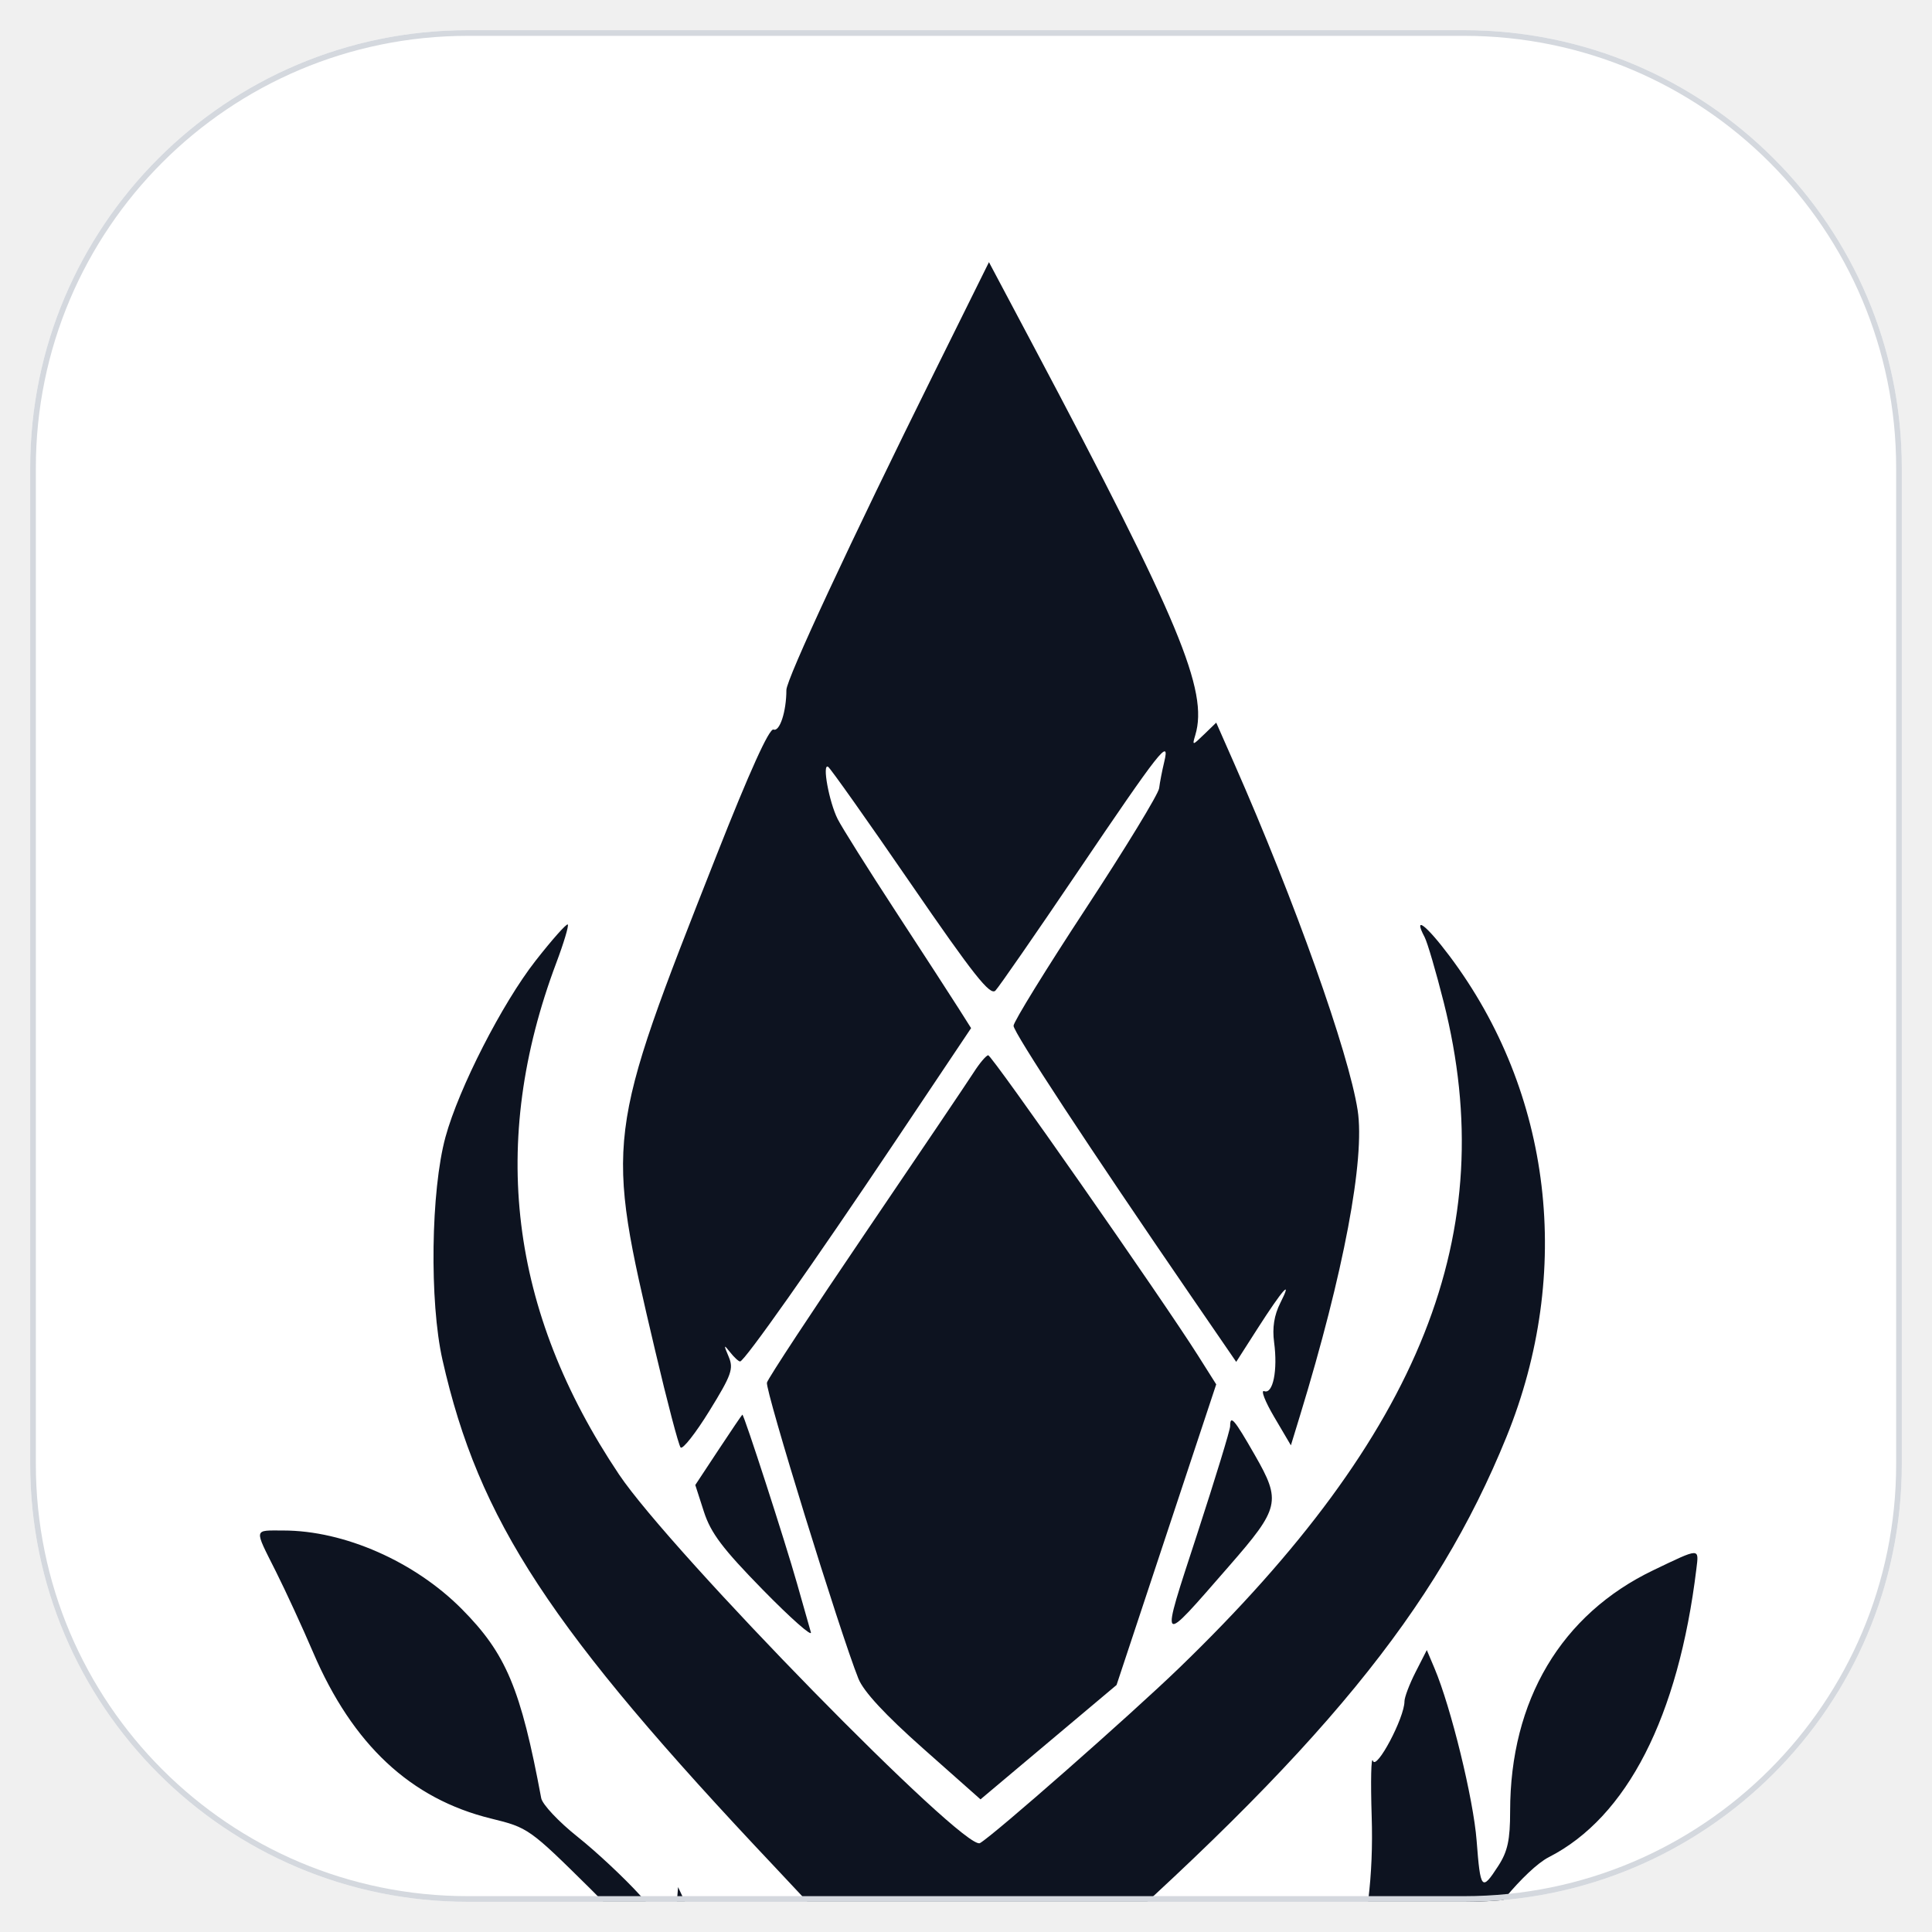
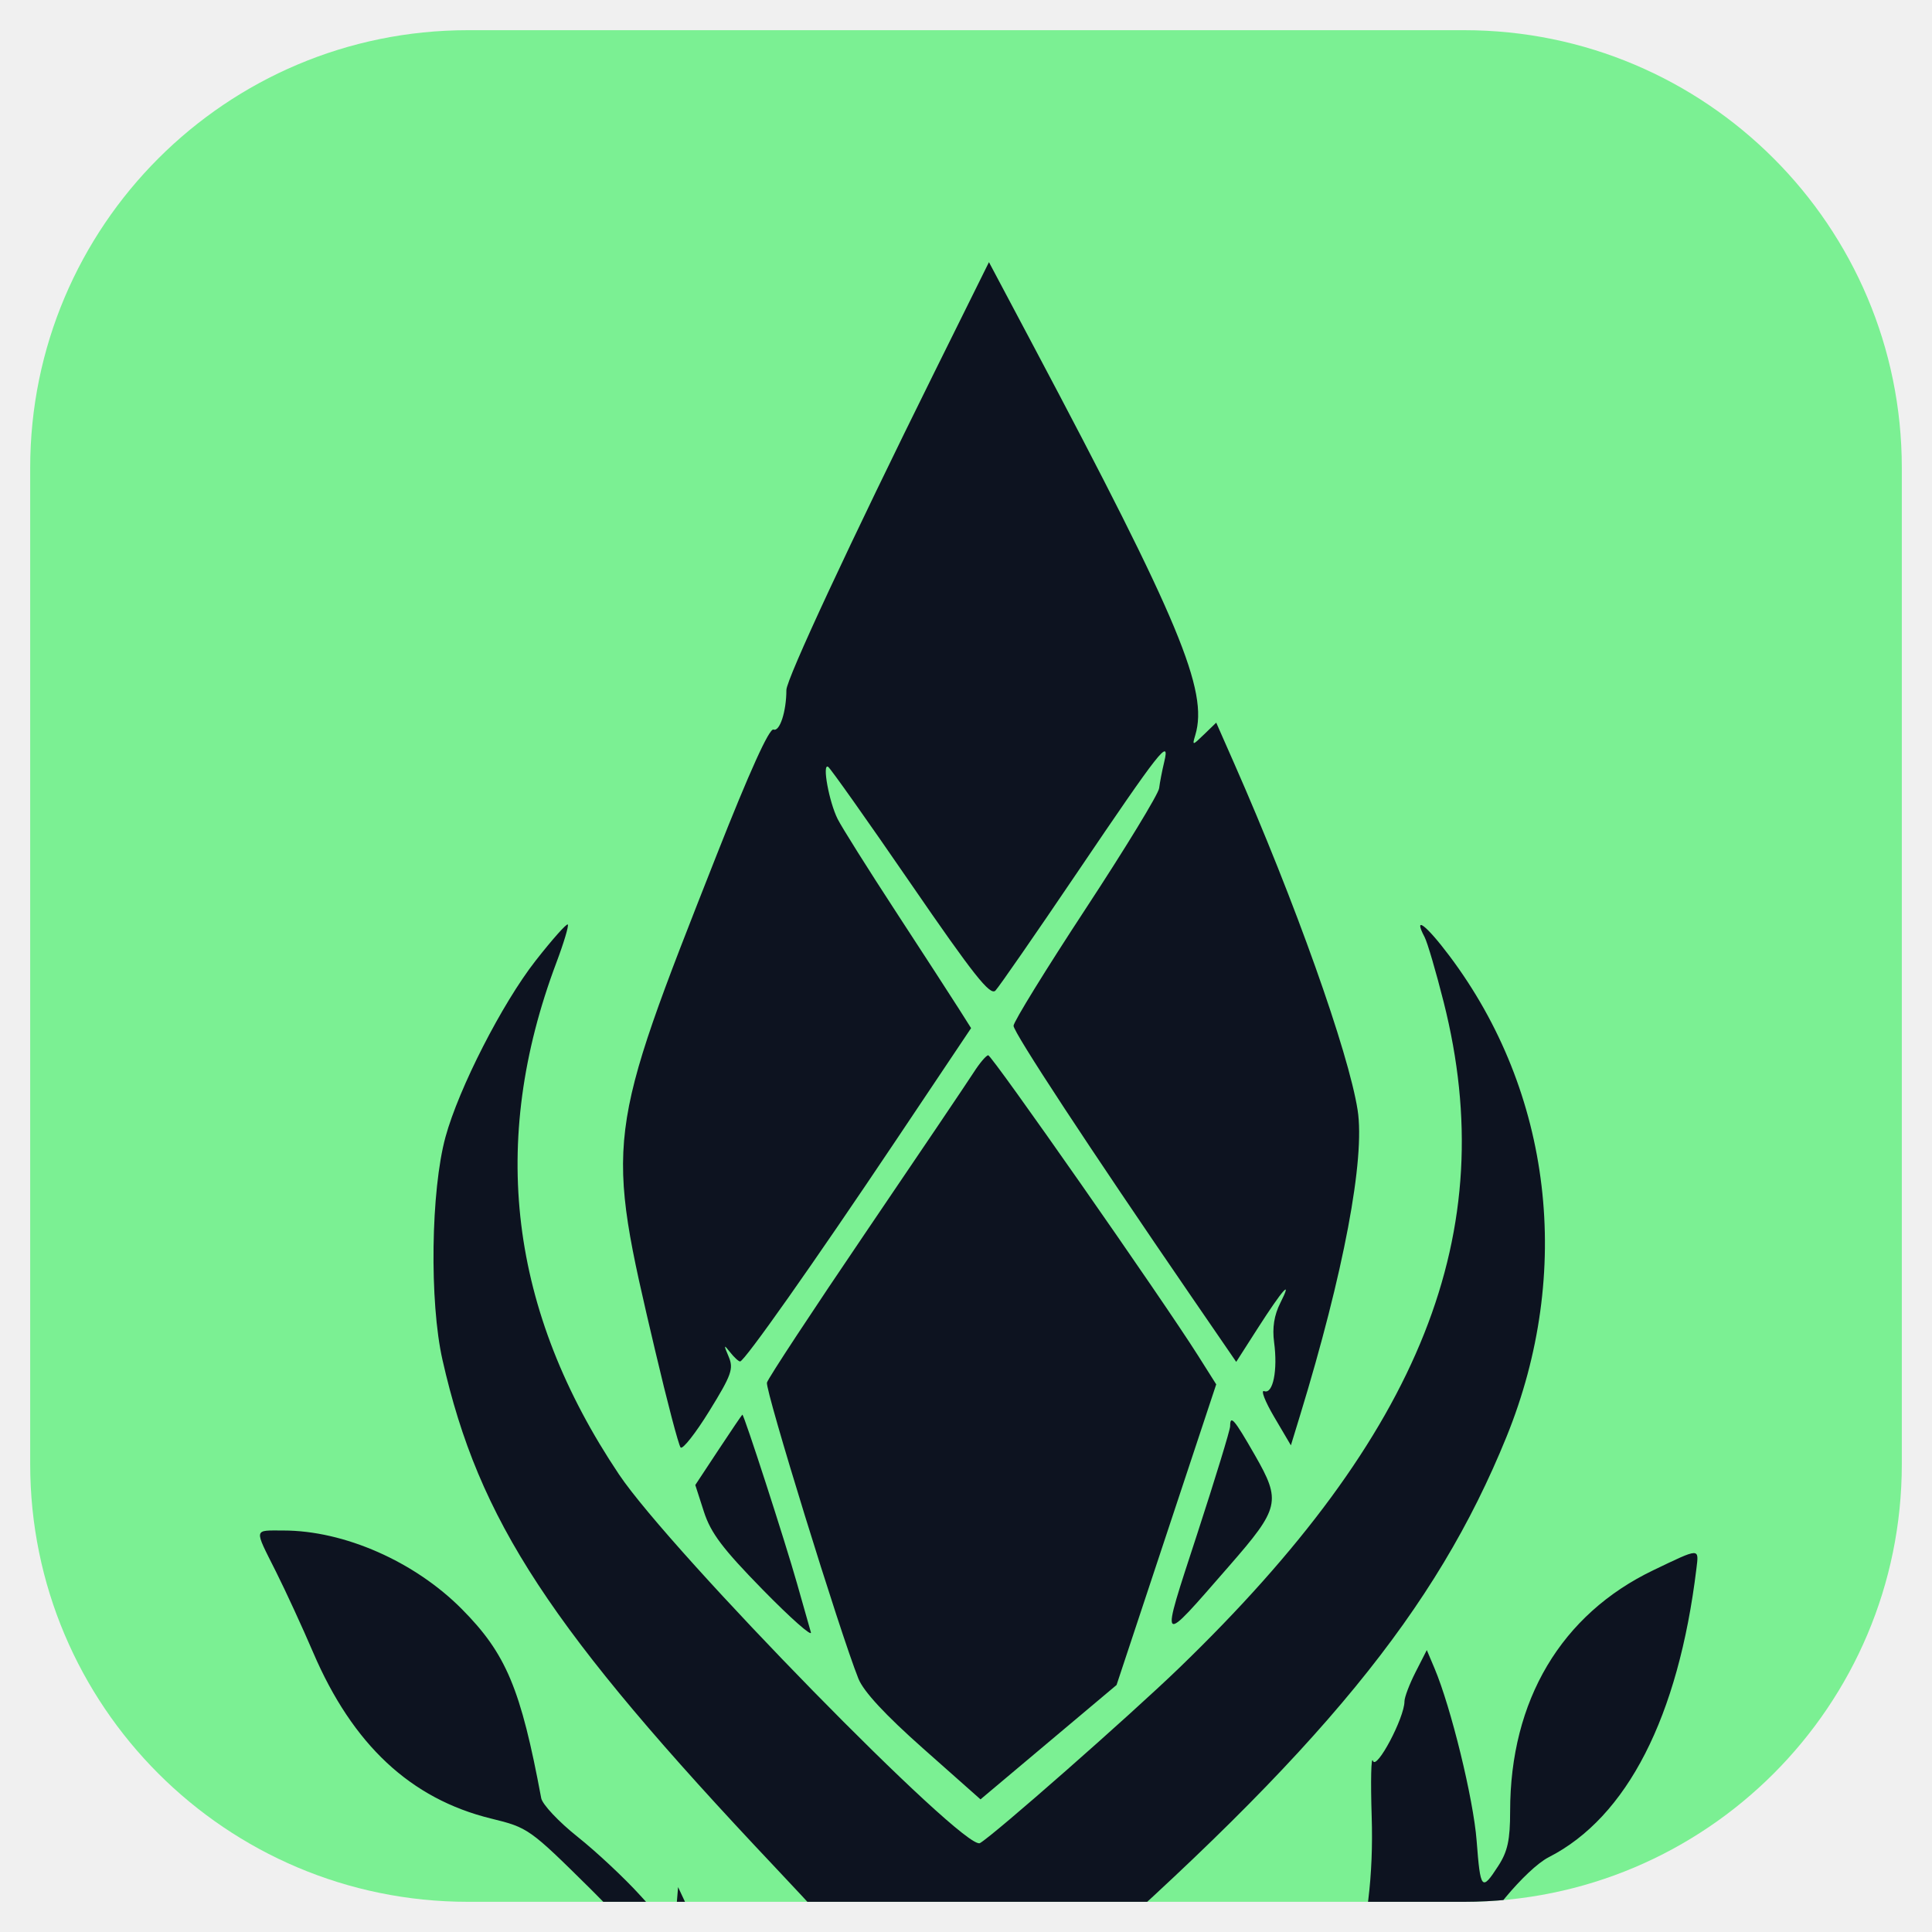
<svg xmlns="http://www.w3.org/2000/svg" viewBox="0 0 512 512" role="img" aria-label="Visdom">
  <defs>
    <clipPath id="tile">
      <rect x="8" y="8" width="496" height="496" rx="116" />
    </clipPath>
  </defs>
-   <rect x="8" y="8" width="496" height="496" rx="116" fill="#ffffff" />
+   <rect x="8" y="8" width="496" height="496" rx="116" fill="#7bf093" />
  <g clip-path="url(#tile)">
    <g transform="translate(-619,-216) scale(1.4)">
      <path d="M 619.041 224.706 C 603.194 256.681, 591 282.859, 591 284.902 C 591 288.966, 589.740 292.837, 588.564 292.386 C 587.768 292.081, 584.040 300.309, 577.769 316.210 C 556.673 369.709, 556.680 369.652, 566.173 410 C 568.437 419.625, 570.600 427.853, 570.979 428.284 C 571.358 428.715, 573.806 425.603, 576.419 421.369 C 580.629 414.548, 581.045 413.375, 580.069 411.085 C 579.100 408.811, 579.133 408.711, 580.344 410.250 C 581.101 411.212, 581.953 412, 582.237 412 C 583.052 412, 596.136 393.437, 611.699 370.202 L 625.964 348.903 623.621 345.202 C 622.333 343.166, 616.973 334.904, 611.712 326.841 C 606.450 318.779, 601.501 310.904, 600.714 309.341 C 599.075 306.089, 597.725 298.712, 598.902 299.439 C 599.333 299.706, 606.359 309.635, 614.515 321.504 C 626.438 338.857, 629.585 342.832, 630.577 341.792 C 631.256 341.082, 638.202 331.050, 646.014 319.500 C 661.788 296.177, 663.659 293.798, 662.525 298.500 C 662.127 300.150, 661.691 302.400, 661.557 303.500 C 661.422 304.600, 655.166 314.860, 647.656 326.301 C 640.145 337.742, 634 347.713, 634 348.459 C 634 349.730, 648.370 371.609, 667.714 399.789 L 676.150 412.079 680.177 405.789 C 684.930 398.368, 686.927 396.117, 684.504 400.913 C 683.330 403.237, 682.954 405.617, 683.323 408.373 C 684.035 413.677, 683.107 418.255, 681.449 417.619 C 680.746 417.349, 681.595 419.547, 683.335 422.503 L 686.500 427.878 688.242 422.189 C 696.492 395.239, 700.565 373.651, 699.137 364.447 C 697.435 353.476, 687.250 324.866, 675.763 298.789 L 672.366 291.078 670.079 293.289 C 667.835 295.457, 667.803 295.460, 668.410 293.417 C 670.897 285.045, 665.400 271.839, 637.730 219.706 L 629.346 203.911 619.041 224.706 M 543.520 336.150 C 537.201 344.225, 528.993 360.284, 526.474 369.500 C 523.697 379.656, 523.413 400.698, 525.903 411.709 C 532.779 442.107, 546.241 462.630, 588.989 507.881 C 595.857 515.152, 601.783 521.649, 602.158 522.317 C 602.572 523.058, 598.601 527.963, 592.007 534.856 L 581.176 546.179 578.695 537.840 C 577.330 533.253, 575.983 527.700, 575.701 525.500 C 575.420 523.300, 574.134 519.250, 572.845 516.500 L 570.500 511.500 570.190 515.250 C 569.788 520.105, 569.653 520.062, 563.324 513.069 C 560.372 509.807, 555.040 504.817, 551.475 501.980 C 547.910 499.144, 544.812 495.850, 544.590 494.661 C 540.717 473.917, 537.948 467.321, 529.564 458.871 C 520.645 449.879, 507.291 444, 495.790 444 C 490.088 444, 490.190 443.436, 494.373 451.775 C 496.228 455.474, 499.394 462.350, 501.408 467.055 C 508.893 484.541, 519.871 494.793, 535.113 498.528 C 542.125 500.246, 542.363 500.415, 553.961 511.884 C 566.806 524.588, 572.658 534.096, 575.257 546.491 C 576.412 551.998, 576.352 552.404, 573.712 556.861 C 564.967 571.625, 561.024 582.847, 558.452 600.294 L 557.893 604.089 555.196 602.121 C 552.531 600.176, 552.500 600.018, 552.500 588.327 C 552.500 570.298, 548.113 562.061, 530.129 546.325 C 525.526 542.296, 521.363 539, 520.879 539 C 518.624 539, 520.672 564.481, 523.648 573.443 C 527.917 586.301, 534.523 594.136, 548.984 603.490 L 558.691 609.768 559.284 616.849 C 560.372 629.830, 567.591 646.646, 578.471 661.548 C 582.295 666.785, 621.703 708.647, 623 708.850 C 623.643 708.951, 638 687.755, 638 686.704 C 638 686.269, 631.522 679.174, 623.604 670.938 C 590.754 636.768, 582.460 618.911, 588.547 595.460 C 593.654 575.785, 603.872 563.333, 643.500 528.490 C 692.179 485.690, 713.963 459.122, 727.309 426.277 C 739.981 395.092, 735.941 361.069, 716.494 335.203 C 712.086 329.340, 709.581 327.448, 711.808 331.664 C 712.341 332.674, 713.969 338.225, 715.427 344 C 726.422 387.570, 711.290 425.651, 665.353 470.016 C 656.066 478.985, 630.219 501.711, 627.644 503.171 C 624.733 504.821, 569.113 448.012, 559.310 433.376 C 538.568 402.408, 534.664 370.505, 547.457 336.519 C 548.870 332.764, 549.843 329.509, 549.618 329.285 C 549.394 329.061, 546.650 332.150, 543.520 336.150 M 626.450 357.292 C 625.322 359.057, 616.150 372.650, 606.068 387.500 C 595.986 402.350, 587.549 415.175, 587.321 416 C 586.943 417.361, 601.132 463.290, 604.632 472.039 C 605.610 474.482, 609.698 478.892, 616.922 485.296 L 627.747 494.892 640.623 484.068 L 653.500 473.243 662.932 444.789 L 672.364 416.335 668.932 410.901 C 662.188 400.222, 629.891 354.001, 629.202 354.042 C 628.816 354.066, 627.577 355.528, 626.450 357.292 M 578.128 428.764 L 573.757 435.387 575.388 440.444 C 576.691 444.481, 578.946 447.466, 586.580 455.261 C 591.839 460.629, 595.914 464.229, 595.635 463.261 C 595.357 462.292, 594.174 458.125, 593.005 454 C 590.759 446.066, 582.951 421.951, 582.667 422.070 C 582.575 422.109, 580.533 425.121, 578.128 428.764 M 675 424.263 C 675 424.958, 672.187 434.156, 668.750 444.703 C 661.679 466.398, 661.385 466.105, 674.799 450.735 C 684.397 439.738, 684.692 438.477, 679.693 429.750 C 675.769 422.898, 675 421.999, 675 424.263 M 755.143 451.499 C 737.673 459.871, 728 476.140, 728 497.151 C 728 502.587, 727.529 504.756, 725.750 507.502 C 722.615 512.342, 722.377 512.064, 721.658 502.710 C 721.052 494.831, 716.807 477.463, 713.679 470.067 L 712.227 466.635 710.114 470.777 C 708.951 473.056, 708 475.559, 708 476.339 C 708 479.442, 702.690 489.467, 702.035 487.600 C 701.687 486.608, 701.578 491.355, 701.794 498.148 C 702.495 520.307, 697.034 537.726, 684.421 553.554 C 679.555 559.660, 671.212 567.745, 670.681 566.869 C 666.284 559.605, 666.106 558.704, 667.495 550.705 C 669.326 540.161, 673.487 531.836, 680.985 523.709 C 687.830 516.292, 687.974 515.902, 683.403 517.139 C 675.832 519.189, 667.201 530.568, 663.574 543.285 C 661.612 550.164, 661.862 550.256, 655.032 540.139 L 649.619 532.121 639.559 541.782 C 634.027 547.095, 629.616 551.803, 629.758 552.244 C 629.900 552.686, 632.323 556.728, 635.142 561.227 C 643.202 574.087, 648.330 585.278, 646.721 586.496 C 630.566 598.727, 607.509 620.043, 602.199 627.655 L 599.999 630.811 604.964 638.155 C 607.695 642.195, 611.266 647.075, 612.901 649 L 615.873 652.500 619.086 648.500 C 626.209 639.634, 643.565 623.648, 662.500 608.511 C 673.500 599.718, 687.914 587.065, 694.531 580.394 C 712.396 562.383, 718.298 560.026, 733.367 564.884 C 738.390 566.503, 745.650 568.312, 749.500 568.904 C 753.350 569.496, 757.482 570.255, 758.682 570.589 C 761.502 571.376, 761.057 569.256, 756.275 559.111 C 748.064 541.695, 734.619 535.970, 720.912 544.052 C 714.674 547.730, 714.566 547.659, 716.910 541.440 C 718.509 537.197, 719.638 532.583, 721.577 522.361 C 722.308 518.506, 731.020 508.031, 735.318 505.838 C 750.122 498.285, 759.849 479.282, 763.258 451.250 C 763.744 447.254, 764.018 447.246, 755.143 451.499 M 675.469 608.027 C 671.086 611.875, 667.500 615.430, 667.500 615.928 C 667.500 617.336, 666.025 618.473, 664.179 618.487 C 662.692 618.499, 662.540 619.702, 662.851 629.034 C 663.822 658.170, 656.780 674.107, 620.679 724.476 C 584.186 775.394, 574.521 805.348, 583.456 839.830 C 586.907 853.148, 598 876.944, 598 871.029 C 598 870.495, 600.157 865.548, 602.793 860.035 C 605.495 854.383, 607.273 849.452, 606.869 848.730 C 602.893 841.626, 602.066 815.938, 605.413 803.500 C 609.564 788.073, 622.128 767.005, 645.840 735.711 C 672.190 700.937, 682.240 682.062, 687.574 657.334 C 690.081 645.716, 689.831 626.234, 687.012 613.500 C 683.955 599.688, 684.613 600, 675.469 608.027 M 528.159 637.910 C 521.061 640.361, 514.279 647.134, 509.722 656.324 C 506.286 663.252, 502.573 674, 503.616 674 C 503.895 674, 508.258 672.825, 513.312 671.388 C 525.644 667.882, 532.365 664.161, 541.401 655.835 C 549.708 648.181, 550.043 648.111, 557.104 652.566 C 560.902 654.963, 568 662.653, 568 664.371 C 568 664.927, 568.621 664.532, 569.381 663.494 C 570.607 661.817, 570.382 661.054, 567.381 656.690 C 565.521 653.987, 564 651.439, 564 651.027 C 564 650.615, 561.188 648.794, 557.750 646.979 C 554.313 645.164, 549.700 642.473, 547.500 640.998 C 539.676 635.754, 536.069 635.178, 528.159 637.910 M 726 637.886 C 707.037 644.017, 695.143 658.149, 692.483 677.712 C 691.465 685.195, 691.149 685.795, 686.227 689.553 C 682.592 692.328, 676 701.450, 676 703.704 C 676 703.916, 680.198 700.746, 685.330 696.661 C 690.626 692.445, 696.121 688.913, 698.040 688.491 C 712.873 685.233, 723.026 675.013, 731.521 654.791 C 734.129 648.581, 737.113 641.813, 738.152 639.750 L 740.041 636 735.770 636.054 C 733.422 636.083, 729.025 636.908, 726 637.886 M 573.202 673.118 C 567.810 690.394, 566.886 710.956, 570.838 725.748 C 573.285 734.906, 578.812 748.148, 584.256 757.892 L 587.828 764.284 591.025 757.892 C 592.784 754.376, 595.721 749.009, 597.553 745.965 L 600.883 740.430 597.536 731.465 C 593.314 720.156, 591.573 709.330, 592.244 698.567 L 592.768 690.168 589.134 686.834 L 585.500 683.500 588.932 687.235 C 592.266 690.864, 592.655 693.618, 589.458 690.965 C 587.374 689.235, 584.909 684.424, 585.701 683.632 C 586.043 683.291, 584.521 680.871, 582.320 678.255 C 580.118 675.640, 577.688 672.487, 576.918 671.250 C 575.019 668.196, 574.686 668.363, 573.202 673.118 M 662 726.768 C 660.129 729.921, 657.339 734.140, 655.799 736.144 C 652.619 740.284, 652.170 741.888, 654.750 739.890 C 656.167 738.793, 656.136 738.961, 654.589 740.773 C 653.539 742.005, 652.455 742.788, 652.181 742.515 C 651.908 742.241, 651.146 742.464, 650.489 743.009 C 649.566 743.775, 649.621 745.198, 650.731 749.251 C 653.199 758.265, 652.704 777.737, 649.724 788.846 L 647.217 798.192 652.608 808.846 C 655.572 814.706, 657.999 820.063, 657.999 820.750 C 658.001 823.778, 659.994 821.448, 663.329 814.521 C 678.529 782.943, 679.875 756.265, 667.756 726.768 L 665.401 721.036 662 726.768 M 619.527 788.101 C 616.497 794.371, 614.014 800.137, 614.009 800.916 C 614.004 801.695, 617.325 807.995, 621.388 814.916 C 645.143 855.377, 651.139 877.807, 645.859 906.463 C 644.807 912.173, 644.886 914.070, 646.460 920.745 C 647.458 924.979, 648.564 931.831, 648.918 935.971 L 649.561 943.500 652.149 938.500 C 673.599 897.070, 672.514 859.379, 648.596 815.123 C 643.686 806.039, 627.319 779.212, 625.399 777.101 C 625.199 776.882, 622.557 781.832, 619.527 788.101 M 616.554 848.374 C 588.856 897.091, 585.386 928.687, 603.692 965.500 C 609.201 976.579, 609.631 977.046, 609.822 972.166 C 609.907 970.018, 610.917 964.297, 612.068 959.452 C 613.930 951.609, 614.014 950.141, 612.830 946.071 C 612.040 943.356, 611.513 936.627, 611.533 929.500 C 611.576 913.944, 615.280 901.774, 627.363 877.500 L 635.824 860.500 630.801 848.500 C 628.039 841.900, 625.434 836.128, 625.012 835.673 C 624.590 835.217, 620.784 840.933, 616.554 848.374 M 624.284 903.351 C 620.306 915.758, 620.128 916.810, 621.140 922 C 622.774 930.389, 621.567 945.823, 618.088 961 C 611.543 989.560, 612.952 1006.386, 625.153 1045.346 L 628.333 1055.500 631.197 1046.500 C 646.571 998.195, 649.192 954.527, 638.964 917.109 C 636.906 909.580, 630.365 892.104, 629.136 890.851 C 628.786 890.494, 626.603 896.119, 624.284 903.351" fill="#0d1320" />
    </g>
  </g>
-   <rect x="8.75" y="8.75" width="494.5" height="494.5" rx="115.25" fill="none" stroke="#d4d8de" stroke-width="1.5" />
</svg>
